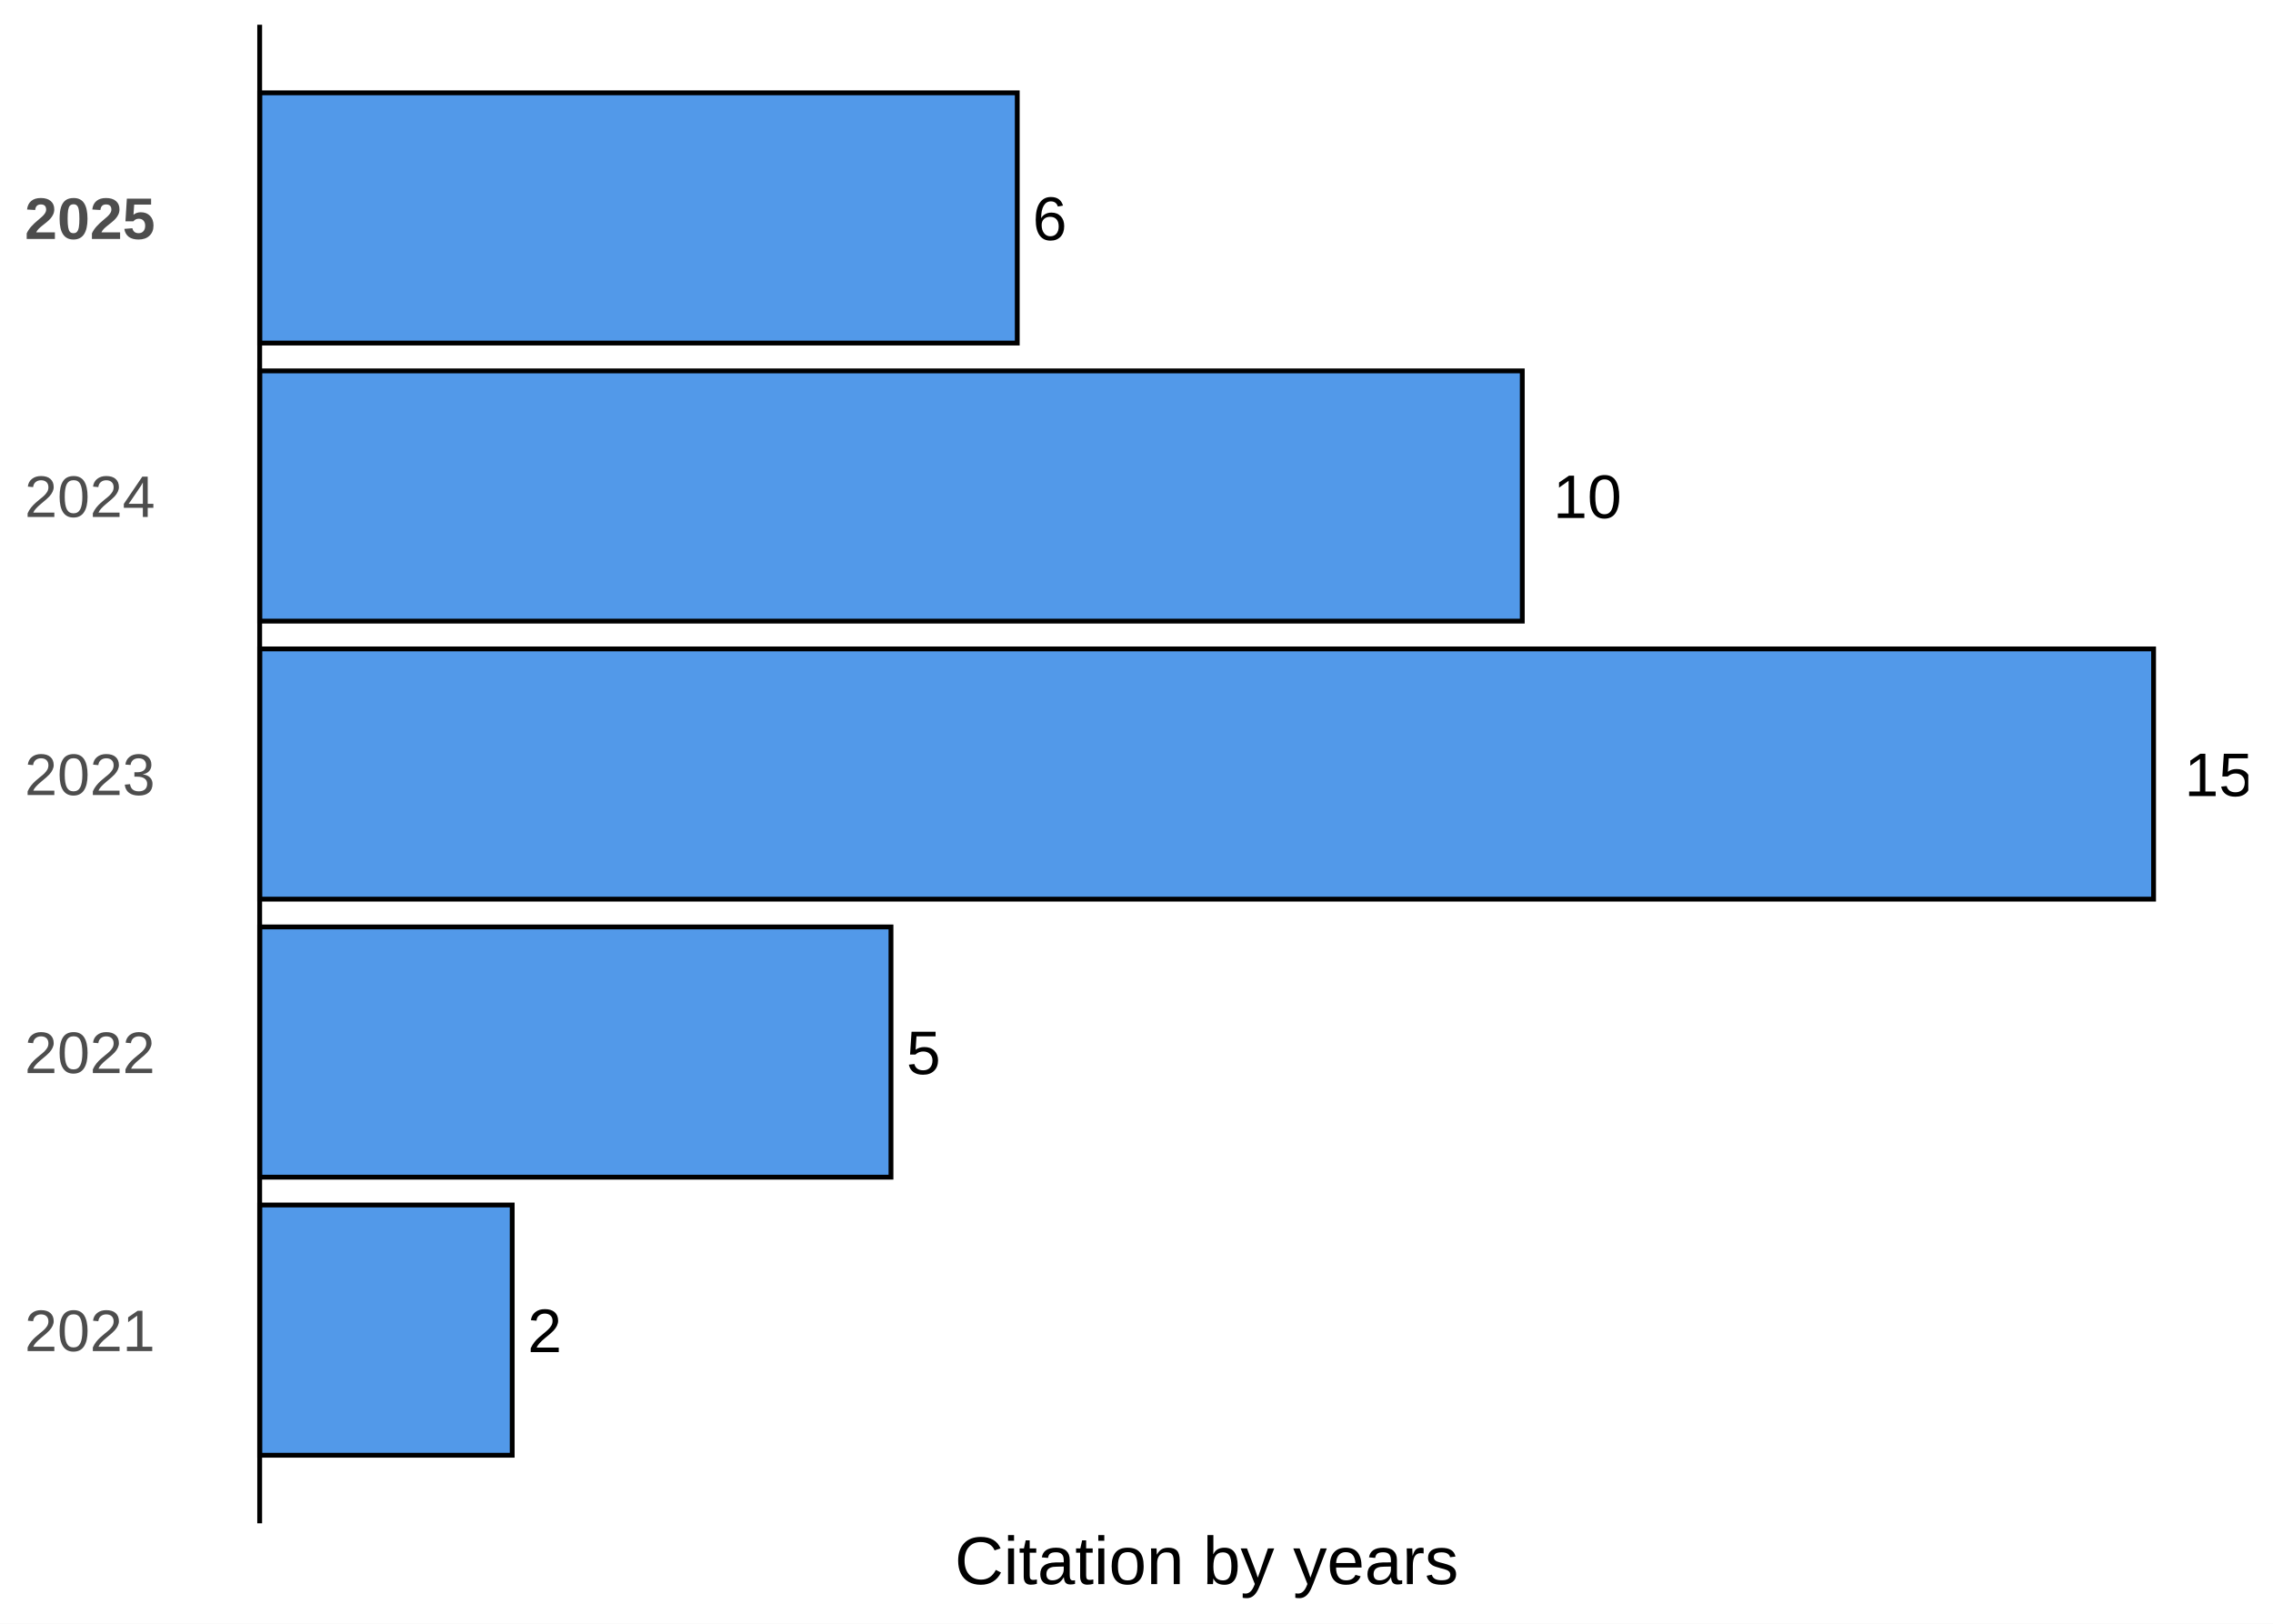
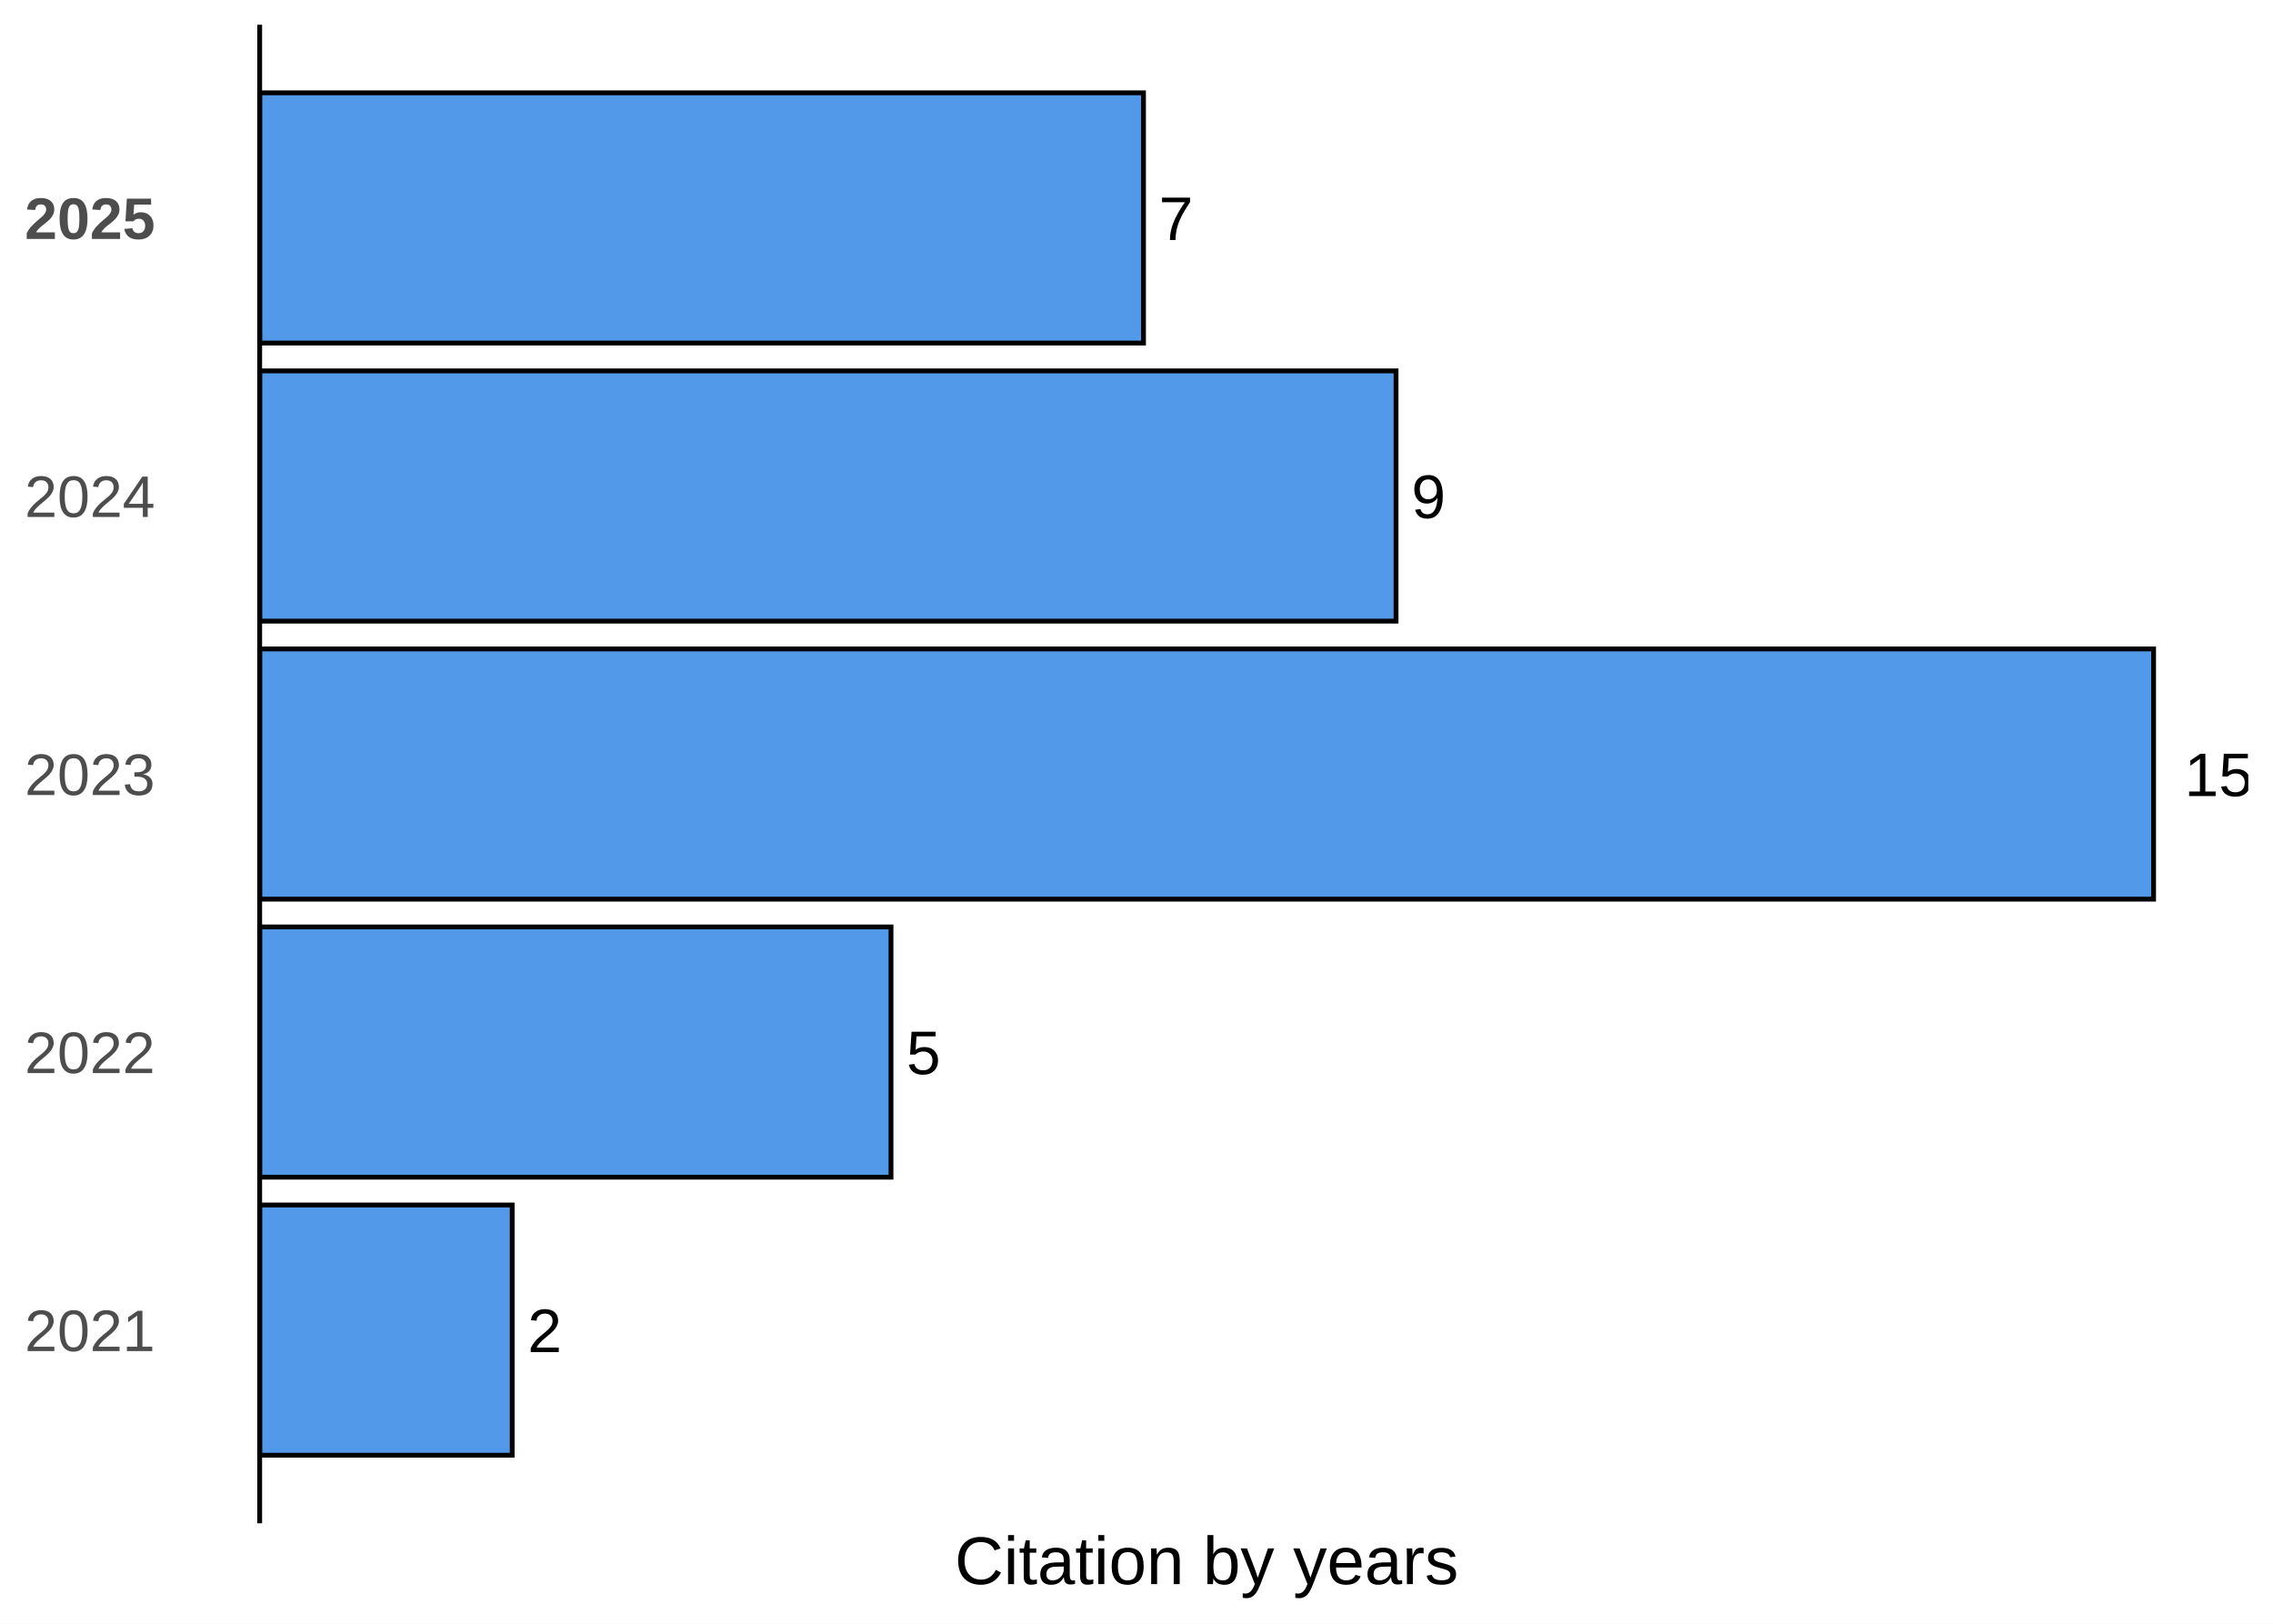
<svg xmlns="http://www.w3.org/2000/svg" width="504.00pt" height="360.00pt" viewBox="0 0 504.00 360.00">
  <g class="svglite">
    <defs>
      <style type="text/css">
    .svglite line, .svglite polyline, .svglite polygon, .svglite path, .svglite rect, .svglite circle {
      fill: none;
      stroke: #000000;
      stroke-linecap: round;
      stroke-linejoin: round;
      stroke-miterlimit: 10.00;
    }
    .svglite text {
      white-space: pre;
    }
    .svglite g.glyphgroup path {
      fill: inherit;
      stroke: none;
    }
  </style>
    </defs>
    <rect width="100%" height="100%" style="stroke: none; fill: #FFFFFF;" />
    <defs>
      <clipPath id="cpMC4wMHw1MDQuMDB8MC4wMHwzNjAuMDA=">
        <rect x="0.00" y="0.00" width="504.00" height="360.00" />
      </clipPath>
    </defs>
    <g clip-path="url(#cpMC4wMHw1MDQuMDB8MC4wMHwzNjAuMDA=)">
</g>
    <defs>
      <clipPath id="cpMzYuNTh8NDk4LjUyfDUuNDh8MzM3Ljc0">
        <rect x="36.58" y="5.48" width="461.94" height="332.26" />
      </clipPath>
    </defs>
    <g clip-path="url(#cpMzYuNTh8NDk4LjUyfDUuNDh8MzM3Ljc0)">
      <rect x="57.58" y="267.16" width="55.99" height="55.48" style="stroke-width: 1.07; stroke-linecap: butt; stroke-linejoin: miter; fill: #2780E3; fill-opacity: 0.80;" />
      <rect x="57.58" y="205.51" width="139.98" height="55.48" style="stroke-width: 1.07; stroke-linecap: butt; stroke-linejoin: miter; fill: #2780E3; fill-opacity: 0.80;" />
      <rect x="57.58" y="143.87" width="419.94" height="55.48" style="stroke-width: 1.07; stroke-linecap: butt; stroke-linejoin: miter; fill: #2780E3; fill-opacity: 0.80;" />
-       <rect x="57.58" y="82.23" width="279.96" height="55.48" style="stroke-width: 1.07; stroke-linecap: butt; stroke-linejoin: miter; fill: #2780E3; fill-opacity: 0.80;" />
-       <rect x="57.58" y="20.58" width="167.98" height="55.48" style="stroke-width: 1.07; stroke-linecap: butt; stroke-linejoin: miter; fill: #2780E3; fill-opacity: 0.80;" />
+       <rect x="57.58" y="82.23" width="251.97" height="55.48" style="stroke-width: 1.07; stroke-linecap: butt; stroke-linejoin: miter; fill: #2780E3; fill-opacity: 0.80;" />
+       <rect x="57.58" y="20.58" width="195.97" height="55.48" style="stroke-width: 1.07; stroke-linecap: butt; stroke-linejoin: miter; fill: #2780E3; fill-opacity: 0.80;" />
      <text x="116.99" y="299.78" style="font-size: 13.66px; font-family: &quot;Arial&quot;;" textLength="7.59px" lengthAdjust="spacingAndGlyphs">2</text>
      <text x="200.98" y="238.14" style="font-size: 13.66px; font-family: &quot;Arial&quot;;" textLength="7.59px" lengthAdjust="spacingAndGlyphs">5</text>
      <text x="484.36" y="176.50" style="font-size: 13.66px; font-family: &quot;Arial&quot;;" textLength="15.19px" lengthAdjust="spacingAndGlyphs">15</text>
-       <text x="344.38" y="114.85" style="font-size: 13.66px; font-family: &quot;Arial&quot;;" textLength="15.19px" lengthAdjust="spacingAndGlyphs">10</text>
-       <text x="228.97" y="53.21" style="font-size: 13.66px; font-family: &quot;Arial&quot;;" textLength="7.59px" lengthAdjust="spacingAndGlyphs">6</text>
+       <text x="312.96" y="114.85" style="font-size: 13.66px; font-family: &quot;Arial&quot;;" textLength="7.59px" lengthAdjust="spacingAndGlyphs">9</text>
+       <text x="256.97" y="53.21" style="font-size: 13.66px; font-family: &quot;Arial&quot;;" textLength="7.59px" lengthAdjust="spacingAndGlyphs">7</text>
      <line x1="57.58" y1="337.74" x2="57.58" y2="5.48" style="stroke-width: 1.07; stroke-linecap: butt;" />
    </g>
    <g clip-path="url(#cpMC4wMHw1MDQuMDB8MC4wMHwzNjAuMDA=)">
      <text x="34.39" y="299.55" text-anchor="end" style="font-size: 13.00px;fill: #4D4D4D; font-family: &quot;Arial&quot;;" textLength="28.94px" lengthAdjust="spacingAndGlyphs">2021</text>
      <text x="34.39" y="237.91" text-anchor="end" style="font-size: 13.00px;fill: #4D4D4D; font-family: &quot;Arial&quot;;" textLength="28.94px" lengthAdjust="spacingAndGlyphs">2022</text>
      <text x="34.39" y="176.26" text-anchor="end" style="font-size: 13.00px;fill: #4D4D4D; font-family: &quot;Arial&quot;;" textLength="28.94px" lengthAdjust="spacingAndGlyphs">2023</text>
      <text x="34.39" y="114.62" text-anchor="end" style="font-size: 13.00px;fill: #4D4D4D; font-family: &quot;Arial&quot;;" textLength="28.94px" lengthAdjust="spacingAndGlyphs">2024</text>
      <text x="34.39" y="52.98" text-anchor="end" style="font-size: 13.00px; font-weight: bold;fill: #4D4D4D; font-family: &quot;Arial&quot;;" textLength="28.94px" lengthAdjust="spacingAndGlyphs">2025</text>
      <text x="267.55" y="351.22" text-anchor="middle" style="font-size: 15.00px; font-family: &quot;Arial&quot;;" textLength="111.73px" lengthAdjust="spacingAndGlyphs">Citation by years</text>
    </g>
  </g>
</svg>
